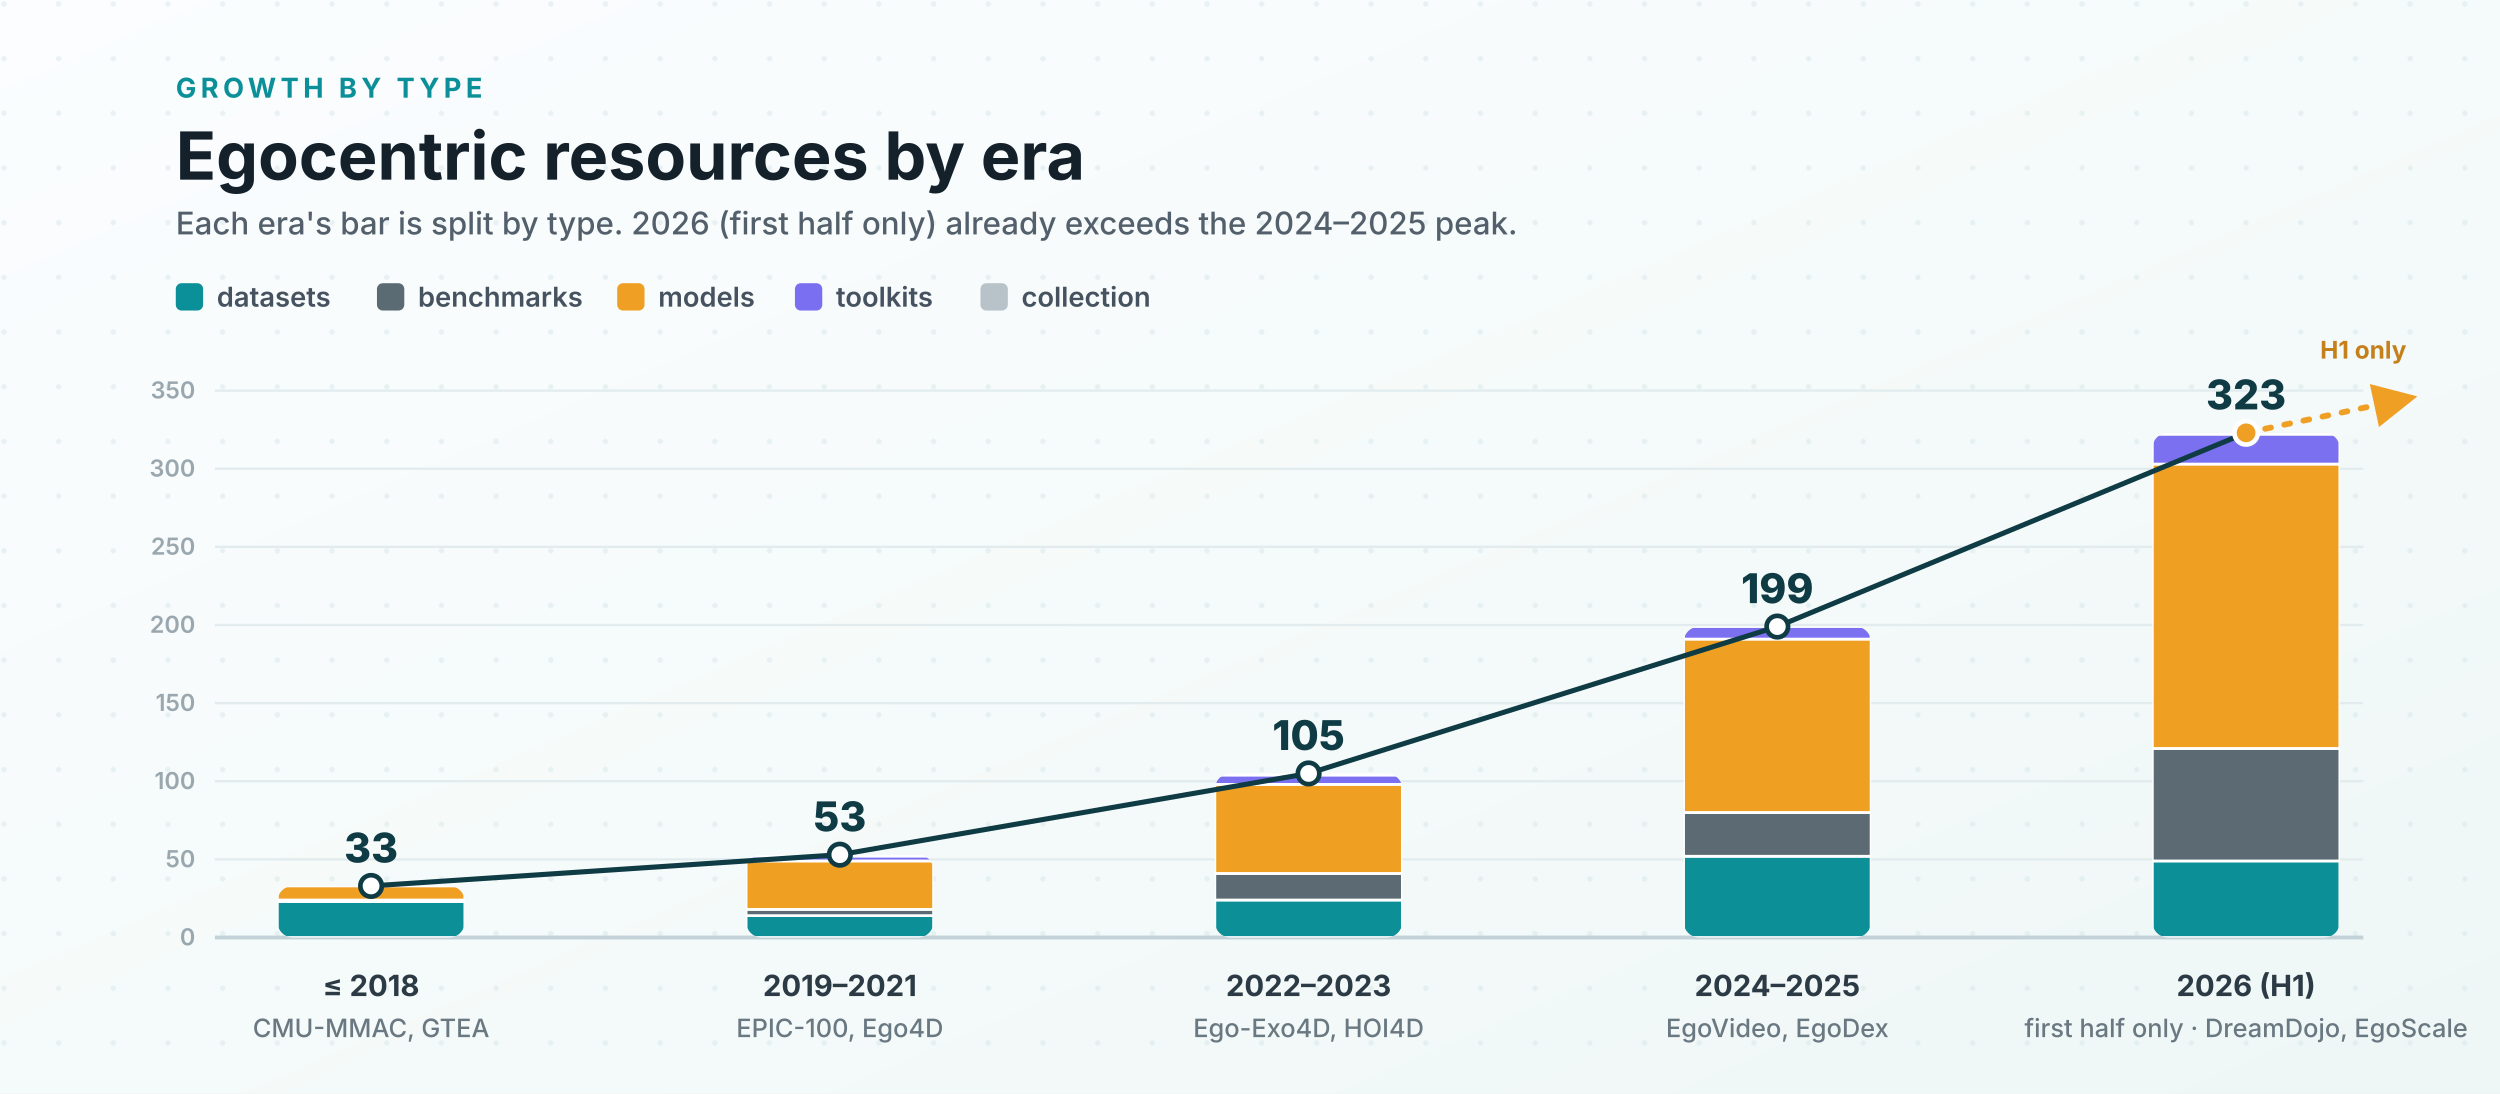
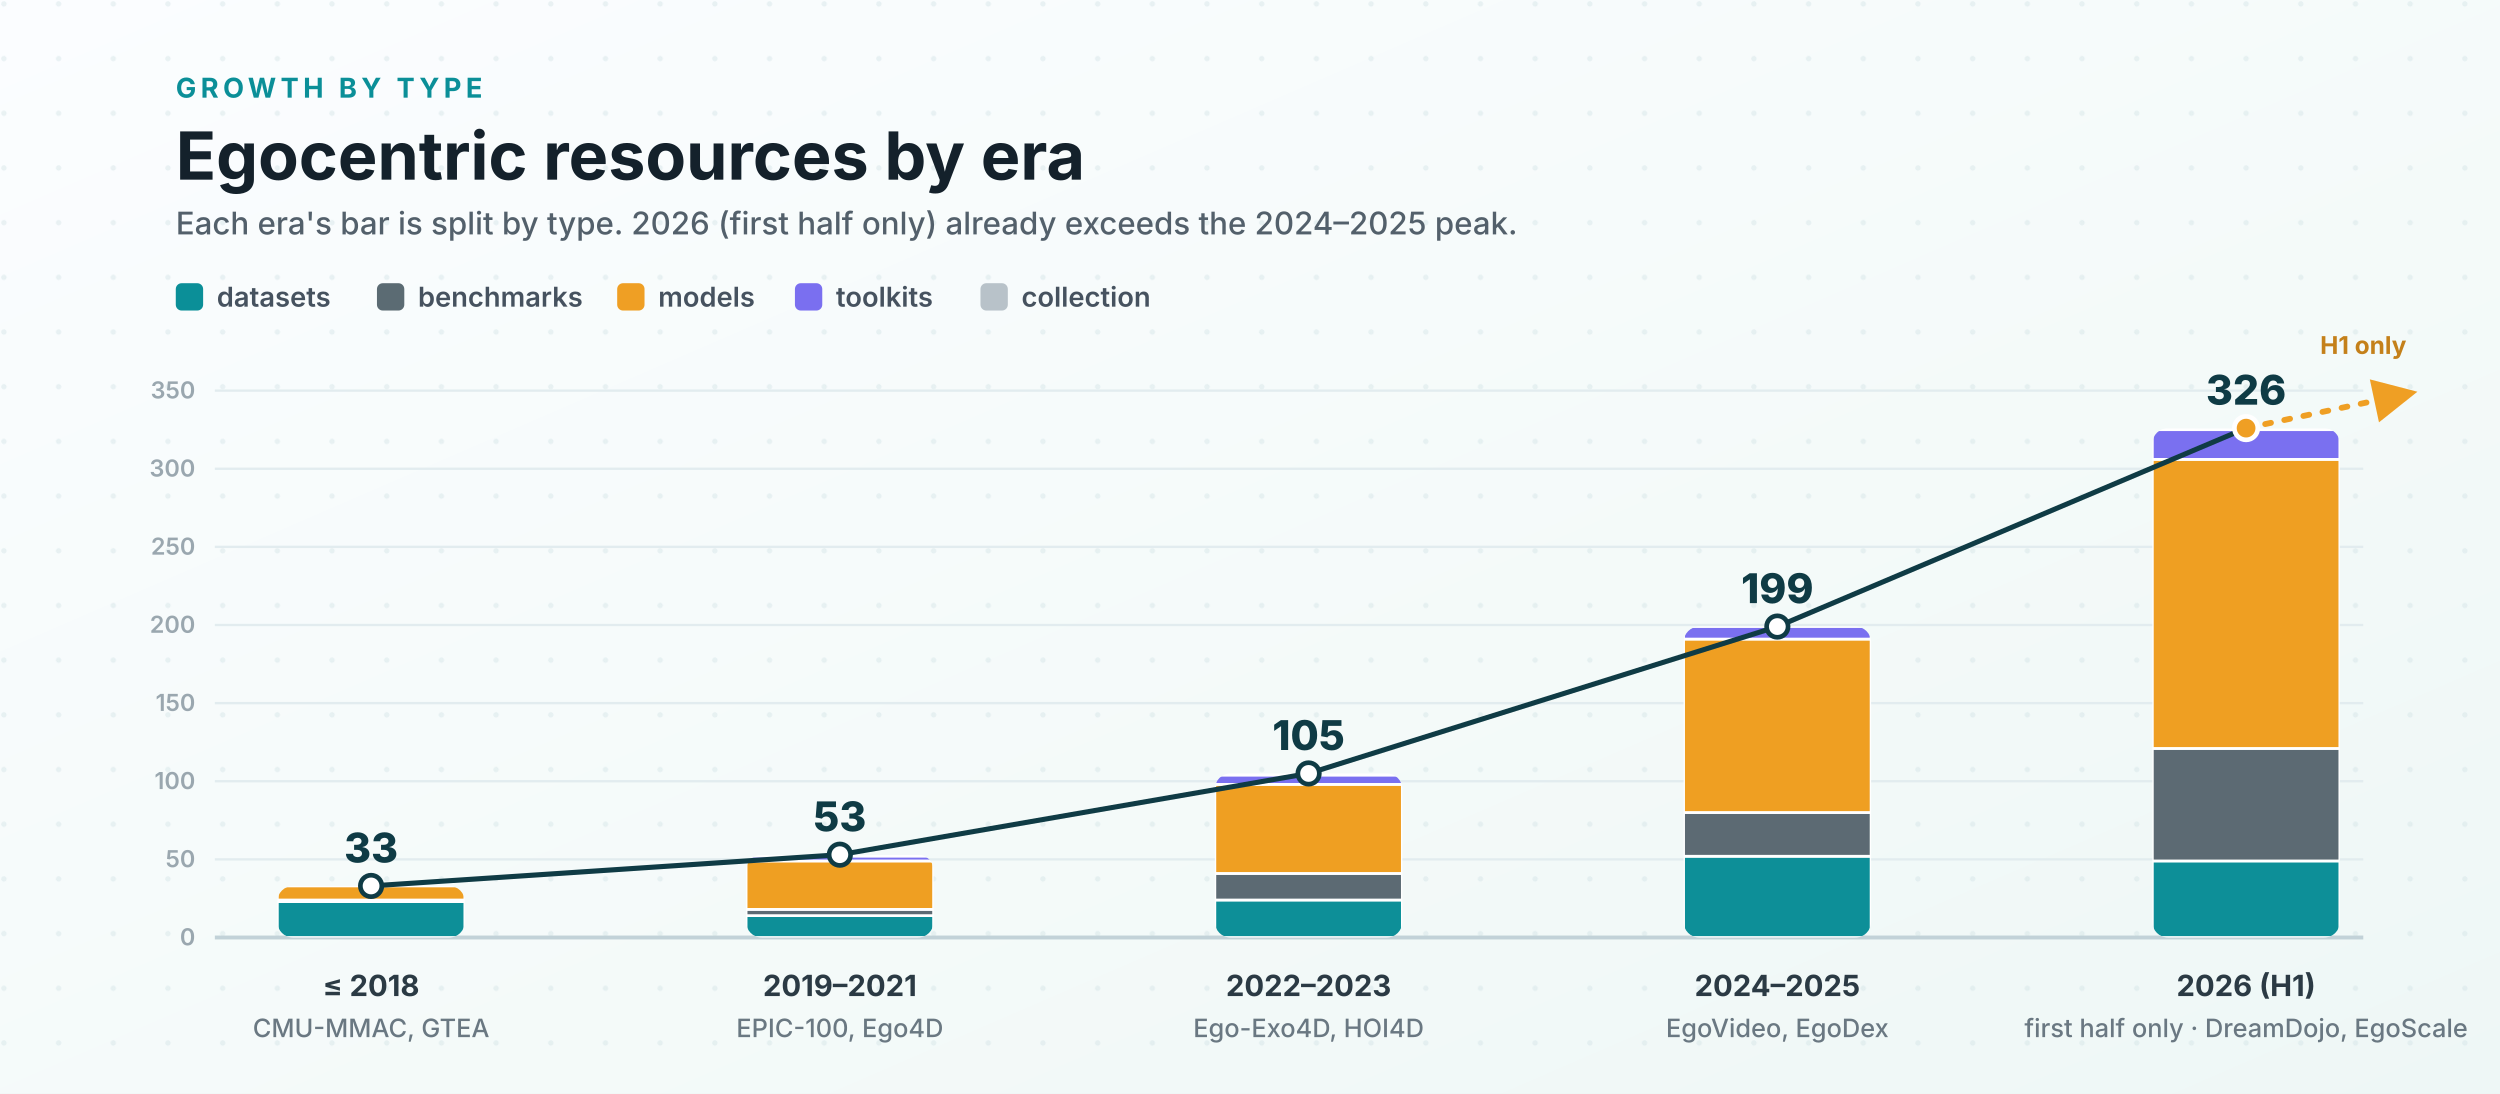
<svg xmlns="http://www.w3.org/2000/svg" viewBox="0 0 1280 560" role="img" aria-labelledby="title desc">
  <defs>
    <linearGradient id="bg" x1="0" x2="1" y1="0" y2="1">
      <stop offset="0" stop-color="#fbfdff" />
      <stop offset="0.6" stop-color="#f4faf9" />
      <stop offset="1" stop-color="#eef7f6" />
    </linearGradient>
    <pattern id="dots" width="28" height="28" patternUnits="userSpaceOnUse">
      <circle cx="2" cy="2" r="1.4" fill="#cfe0e4" opacity="0.4" />
    </pattern>
    <filter id="shadow" x="-14%" y="-14%" width="128%" height="140%">
      <feDropShadow dx="0" dy="6" stdDeviation="7" flood-color="#0f2a33" flood-opacity="0.12" />
    </filter>
    <marker id="up" viewBox="0 0 10 10" refX="6.5" refY="5" markerWidth="7.5" markerHeight="7.5" orient="auto-start-reverse">
      <path d="M0 0 L10 5 L0 10 z" fill="#ef9f24" />
    </marker>
    <clipPath id="c1">
      <rect x="142" y="453.6" width="96" height="26.4" rx="8" />
    </clipPath>
    <clipPath id="c2">
      <rect x="382" y="437.6" width="96" height="42.4" rx="8" />
    </clipPath>
    <clipPath id="c3">
      <rect x="622" y="396" width="96" height="84" rx="8" />
    </clipPath>
    <clipPath id="c4">
      <rect x="862" y="320.8" width="96" height="159.2" rx="8" />
    </clipPath>
    <clipPath id="c5">
-       <rect x="1102" y="221.6" width="96" height="258.4" rx="8" />
+       <rect x="1102" y="219.2" width="96" height="260.8" rx="8" />
    </clipPath>
    <style>
      .ink { fill: #14212b; }
      .kicker { font: 700 14px system-ui, -apple-system, "Segoe UI", sans-serif; fill: #0b8f98; letter-spacing: .16em; }
      .title { font: 700 34px system-ui, -apple-system, "Segoe UI", sans-serif; }
      .subtitle { font: 500 16px system-ui, -apple-system, "Segoe UI", sans-serif; fill: #53606b; }
      .count { font: 800 21px system-ui, -apple-system, "Segoe UI", sans-serif; fill: #0f3b45; }
      .era { font: 700 15px system-ui, -apple-system, "Segoe UI", sans-serif; fill: #2b3a44; }
      .anchor { font: 500 13px system-ui, -apple-system, "Segoe UI", sans-serif; fill: #6a7882; }
      .grid { stroke: #e2ecef; stroke-width: 1.2; }
      .gridlabel { font: 600 12px system-ui, -apple-system, "Segoe UI", sans-serif; fill: #9aa7af; }
      .axis { stroke: #c2d2d8; stroke-width: 2; }
      .trend { stroke: #0f3b45; stroke-width: 2.6; fill: none; stroke-linejoin: round; stroke-linecap: round; }
      .proj { stroke: #ef9f24; stroke-width: 3; fill: none; stroke-dasharray: 3 7; stroke-linecap: round; }
      .note { font: 700 12.5px system-ui, -apple-system, "Segoe UI", sans-serif; fill: #c4801a; }
      .seg { stroke: #ffffff; stroke-width: 1.4; }
      .lg { font: 600 14px system-ui, -apple-system, "Segoe UI", sans-serif; fill: #46525f; }
    </style>
  </defs>
  <rect width="1280" height="560" fill="url(#bg)" />
  <rect width="1280" height="560" fill="url(#dots)" />
  <text class="kicker" x="90" y="50">GROWTH BY TYPE</text>
  <text class="title ink" x="90" y="92">Egocentric resources by era</text>
  <text class="subtitle" x="90" y="120">Each era's bar is split by type. 2026 (first half only) already exceeds the 2024–2025 peak.</text>
  <g>
    <rect x="90" y="145" width="14" height="14" rx="3" fill="#0b8f98" />
    <text class="lg" x="111" y="157">datasets</text>
    <rect x="193" y="145" width="14" height="14" rx="3" fill="#5b6b73" />
    <text class="lg" x="214" y="157">benchmarks</text>
    <rect x="316" y="145" width="14" height="14" rx="3" fill="#ef9f24" />
    <text class="lg" x="337" y="157">models</text>
    <rect x="407" y="145" width="14" height="14" rx="3" fill="#7a6ff0" />
    <text class="lg" x="428" y="157">toolkits</text>
    <rect x="502" y="145" width="14" height="14" rx="3" fill="#b8c2c9" />
    <text class="lg" x="523" y="157">collection</text>
  </g>
  <line class="grid" x1="110" y1="440" x2="1210" y2="440" />
  <text class="gridlabel" x="100" y="444" text-anchor="end">50</text>
  <line class="grid" x1="110" y1="400" x2="1210" y2="400" />
  <text class="gridlabel" x="100" y="404" text-anchor="end">100</text>
  <line class="grid" x1="110" y1="360" x2="1210" y2="360" />
  <text class="gridlabel" x="100" y="364" text-anchor="end">150</text>
  <line class="grid" x1="110" y1="320" x2="1210" y2="320" />
  <text class="gridlabel" x="100" y="324" text-anchor="end">200</text>
  <line class="grid" x1="110" y1="280" x2="1210" y2="280" />
  <text class="gridlabel" x="100" y="284" text-anchor="end">250</text>
  <line class="grid" x1="110" y1="240" x2="1210" y2="240" />
  <text class="gridlabel" x="100" y="244" text-anchor="end">300</text>
  <line class="grid" x1="110" y1="200" x2="1210" y2="200" />
  <text class="gridlabel" x="100" y="204" text-anchor="end">350</text>
  <text class="gridlabel" x="100" y="484" text-anchor="end">0</text>
  <line class="axis" x1="110" y1="480" x2="1210" y2="480" />
  <g clip-path="url(#c1)" filter="url(#shadow)">
    <rect class="seg" x="142" y="461.6" width="96" height="18.4" fill="#0b8f98" />
    <rect class="seg" x="142" y="460.8" width="96" height="0.8" fill="#5b6b73" />
    <rect class="seg" x="142" y="453.6" width="96" height="7.2" fill="#ef9f24" />
  </g>
  <g clip-path="url(#c2)" filter="url(#shadow)">
    <rect class="seg" x="382" y="468.8" width="96" height="11.2" fill="#0b8f98" />
    <rect class="seg" x="382" y="465.6" width="96" height="3.2" fill="#5b6b73" />
    <rect class="seg" x="382" y="440.8" width="96" height="24.8" fill="#ef9f24" />
    <rect class="seg" x="382" y="438.4" width="96" height="2.4" fill="#7a6ff0" />
  </g>
  <g clip-path="url(#c3)" filter="url(#shadow)">
    <rect class="seg" x="622" y="460.8" width="96" height="19.2" fill="#0b8f98" />
    <rect class="seg" x="622" y="447.2" width="96" height="13.6" fill="#5b6b73" />
    <rect class="seg" x="622" y="401.6" width="96" height="45.6" fill="#ef9f24" />
    <rect class="seg" x="622" y="396.8" width="96" height="4.8" fill="#7a6ff0" />
    <rect class="seg" x="622" y="396" width="96" height="0.8" fill="#b8c2c9" />
  </g>
  <g clip-path="url(#c4)" filter="url(#shadow)">
    <rect class="seg" x="862" y="438.4" width="96" height="41.6" fill="#0b8f98" />
    <rect class="seg" x="862" y="416" width="96" height="22.4" fill="#5b6b73" />
    <rect class="seg" x="862" y="327.2" width="96" height="88.8" fill="#ef9f24" />
    <rect class="seg" x="862" y="320.8" width="96" height="6.4" fill="#7a6ff0" />
  </g>
  <g clip-path="url(#c5)" filter="url(#shadow)">
    <rect class="seg" x="1102" y="440.8" width="96" height="39.2" fill="#0b8f98" />
    <rect class="seg" x="1102" y="383.2" width="96" height="57.6" fill="#5b6b73" />
-     <rect class="seg" x="1102" y="237.6" width="96" height="145.6" fill="#ef9f24" />
-     <rect class="seg" x="1102" y="222.4" width="96" height="15.2" fill="#7a6ff0" />
+     <rect class="seg" x="1102" y="235.2" width="96" height="148" fill="#ef9f24" />
+     <rect class="seg" x="1102" y="220" width="96" height="15.2" fill="#7a6ff0" />
  </g>
-   <polyline class="trend" points="190,453.6 430,437.6 670,396 910,320.8 1150,221.6" />
-   <path class="proj" d="M1150 221.6 L1230 204.6" marker-end="url(#up)" />
-   <text class="note" x="1210" y="183.6" text-anchor="middle">H1 only</text>
+   <polyline class="trend" points="190,453.6 430,437.6 670,396 910,320.8 1150,219.2" />
+   <path class="proj" d="M1150 219.2 L1230 202.2" marker-end="url(#up)" />
+   <text class="note" x="1210" y="181.2" text-anchor="middle">H1 only</text>
  <g>
    <circle cx="190" cy="453.6" r="5.5" fill="#ffffff" stroke="#0f3b45" stroke-width="2.4" />
    <circle cx="430" cy="437.6" r="5.5" fill="#ffffff" stroke="#0f3b45" stroke-width="2.4" />
    <circle cx="670" cy="396" r="5.5" fill="#ffffff" stroke="#0f3b45" stroke-width="2.4" />
    <circle cx="910" cy="320.8" r="5.5" fill="#ffffff" stroke="#0f3b45" stroke-width="2.4" />
-     <circle cx="1150" cy="221.6" r="6" fill="#ef9f24" stroke="#ffffff" stroke-width="2.4" />
+     <circle cx="1150" cy="219.2" r="6" fill="#ef9f24" stroke="#ffffff" stroke-width="2.4" />
  </g>
  <text class="count" x="190" y="441.6" text-anchor="middle">33</text>
  <text class="count" x="430" y="425.6" text-anchor="middle">53</text>
  <text class="count" x="670" y="384" text-anchor="middle">105</text>
  <text class="count" x="910" y="308.8" text-anchor="middle">199</text>
-   <text class="count" x="1150" y="209.6" text-anchor="middle">323</text>
+   <text class="count" x="1150" y="207.2" text-anchor="middle">326</text>
  <text class="era" x="190" y="510" text-anchor="middle">≤ 2018</text>
  <text class="anchor" x="190" y="531" text-anchor="middle">CMU-MMAC, GTEA</text>
  <text class="era" x="430" y="510" text-anchor="middle">2019–2021</text>
  <text class="anchor" x="430" y="531" text-anchor="middle">EPIC-100, Ego4D</text>
  <text class="era" x="670" y="510" text-anchor="middle">2022–2023</text>
  <text class="anchor" x="670" y="531" text-anchor="middle">Ego-Exo4D, HOI4D</text>
  <text class="era" x="910" y="510" text-anchor="middle">2024–2025</text>
  <text class="anchor" x="910" y="531" text-anchor="middle">EgoVideo, EgoDex</text>
  <text class="era" x="1150" y="510" text-anchor="middle">2026 (H1)</text>
  <text class="anchor" x="1150" y="531" text-anchor="middle">first half only · DreamDojo, EgoScale</text>
</svg>
